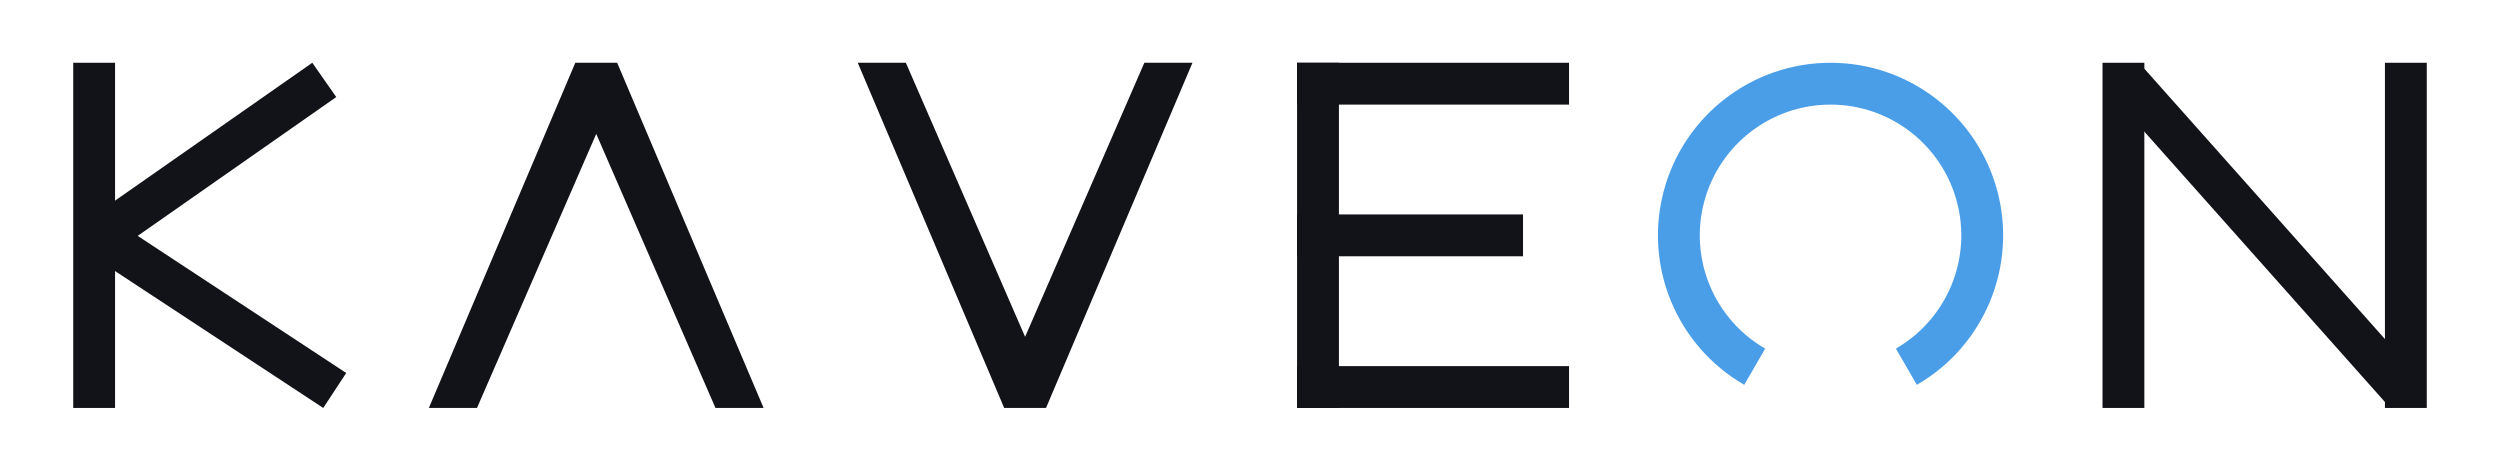
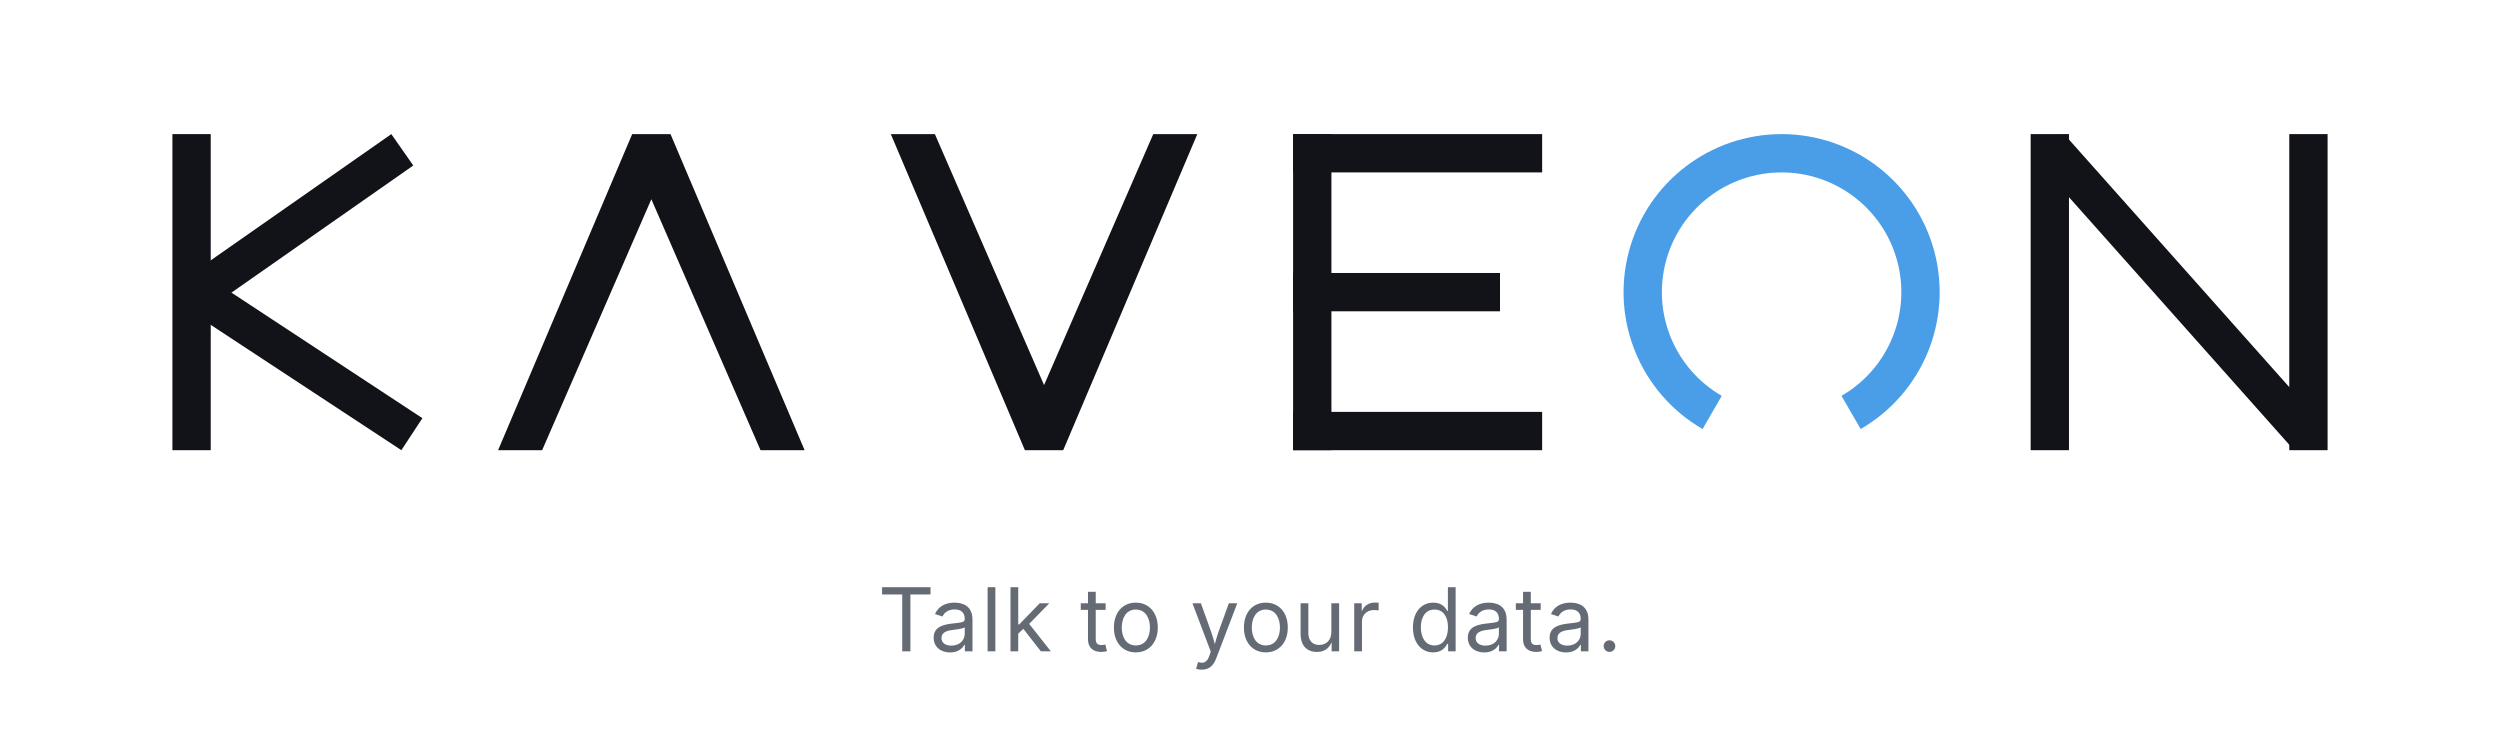
- <svg xmlns="http://www.w3.org/2000/svg" viewBox="55 40 1195 225" role="img" aria-label="Kaveon">
+ <svg xmlns="http://www.w3.org/2000/svg" viewBox="0 0 1305 390" role="img" aria-labelledby="title desc">
  <g fill="#111318">
    <rect x="90" y="70" width="20" height="165" />
    <polygon points="108.73,161.20 215.73,86.39 204.27,70 97.27,144.80" />
    <polygon points="97.51,161.36 209.51,235 220.49,218.29 108.49,144.64" />
-     <path d="M 260 235 L 330 70 L 350 70 L 420 235 L 397 235 L 340 104 L 283 235 Z" />
-     <path d="M 465 70 L 488 70 L 545 201 L 602 70 L 625 70 L 555 235 L 535 235 Z" />
+     <path d="M260 235 L330 70 L350 70 L420 235 L397 235 L340 104 L283 235 Z" />
+     <path d="M465 70 L488 70 L545 201 L602 70 L625 70 L555 235 L535 235 Z" />
    <rect x="675" y="70" width="20" height="165" />
    <rect x="675" y="70" width="130" height="20" />
    <rect x="675" y="142.5" width="108" height="20" />
    <rect x="675" y="215" width="130" height="20" />
    <rect x="1060" y="70" width="20" height="165" />
    <rect x="1195" y="70" width="20" height="165" />
    <polygon points="1062.53,83.30 1197.53,235 1212.47,221.70 1077.47,70" />
  </g>
-   <path d="M 966.25 215.29 A 72.5 72.5 0 1 0 893.75 215.29" fill="none" stroke="#4A9EE8" stroke-width="20" stroke-linecap="butt" />
+   <path d="M966.25 215.29 A72.5 72.5 0 1 0 893.75 215.29" fill="none" stroke="#4A9EE8" stroke-width="20" stroke-linecap="butt" />
+   <text x="652.5" y="340" text-anchor="middle" font-family="Inter, Avenir Next, Helvetica Neue, Arial, sans-serif" font-size="46" font-weight="400" letter-spacing="0.8" fill="#656B74">
+     Talk to your data.
+   </text>
</svg>
